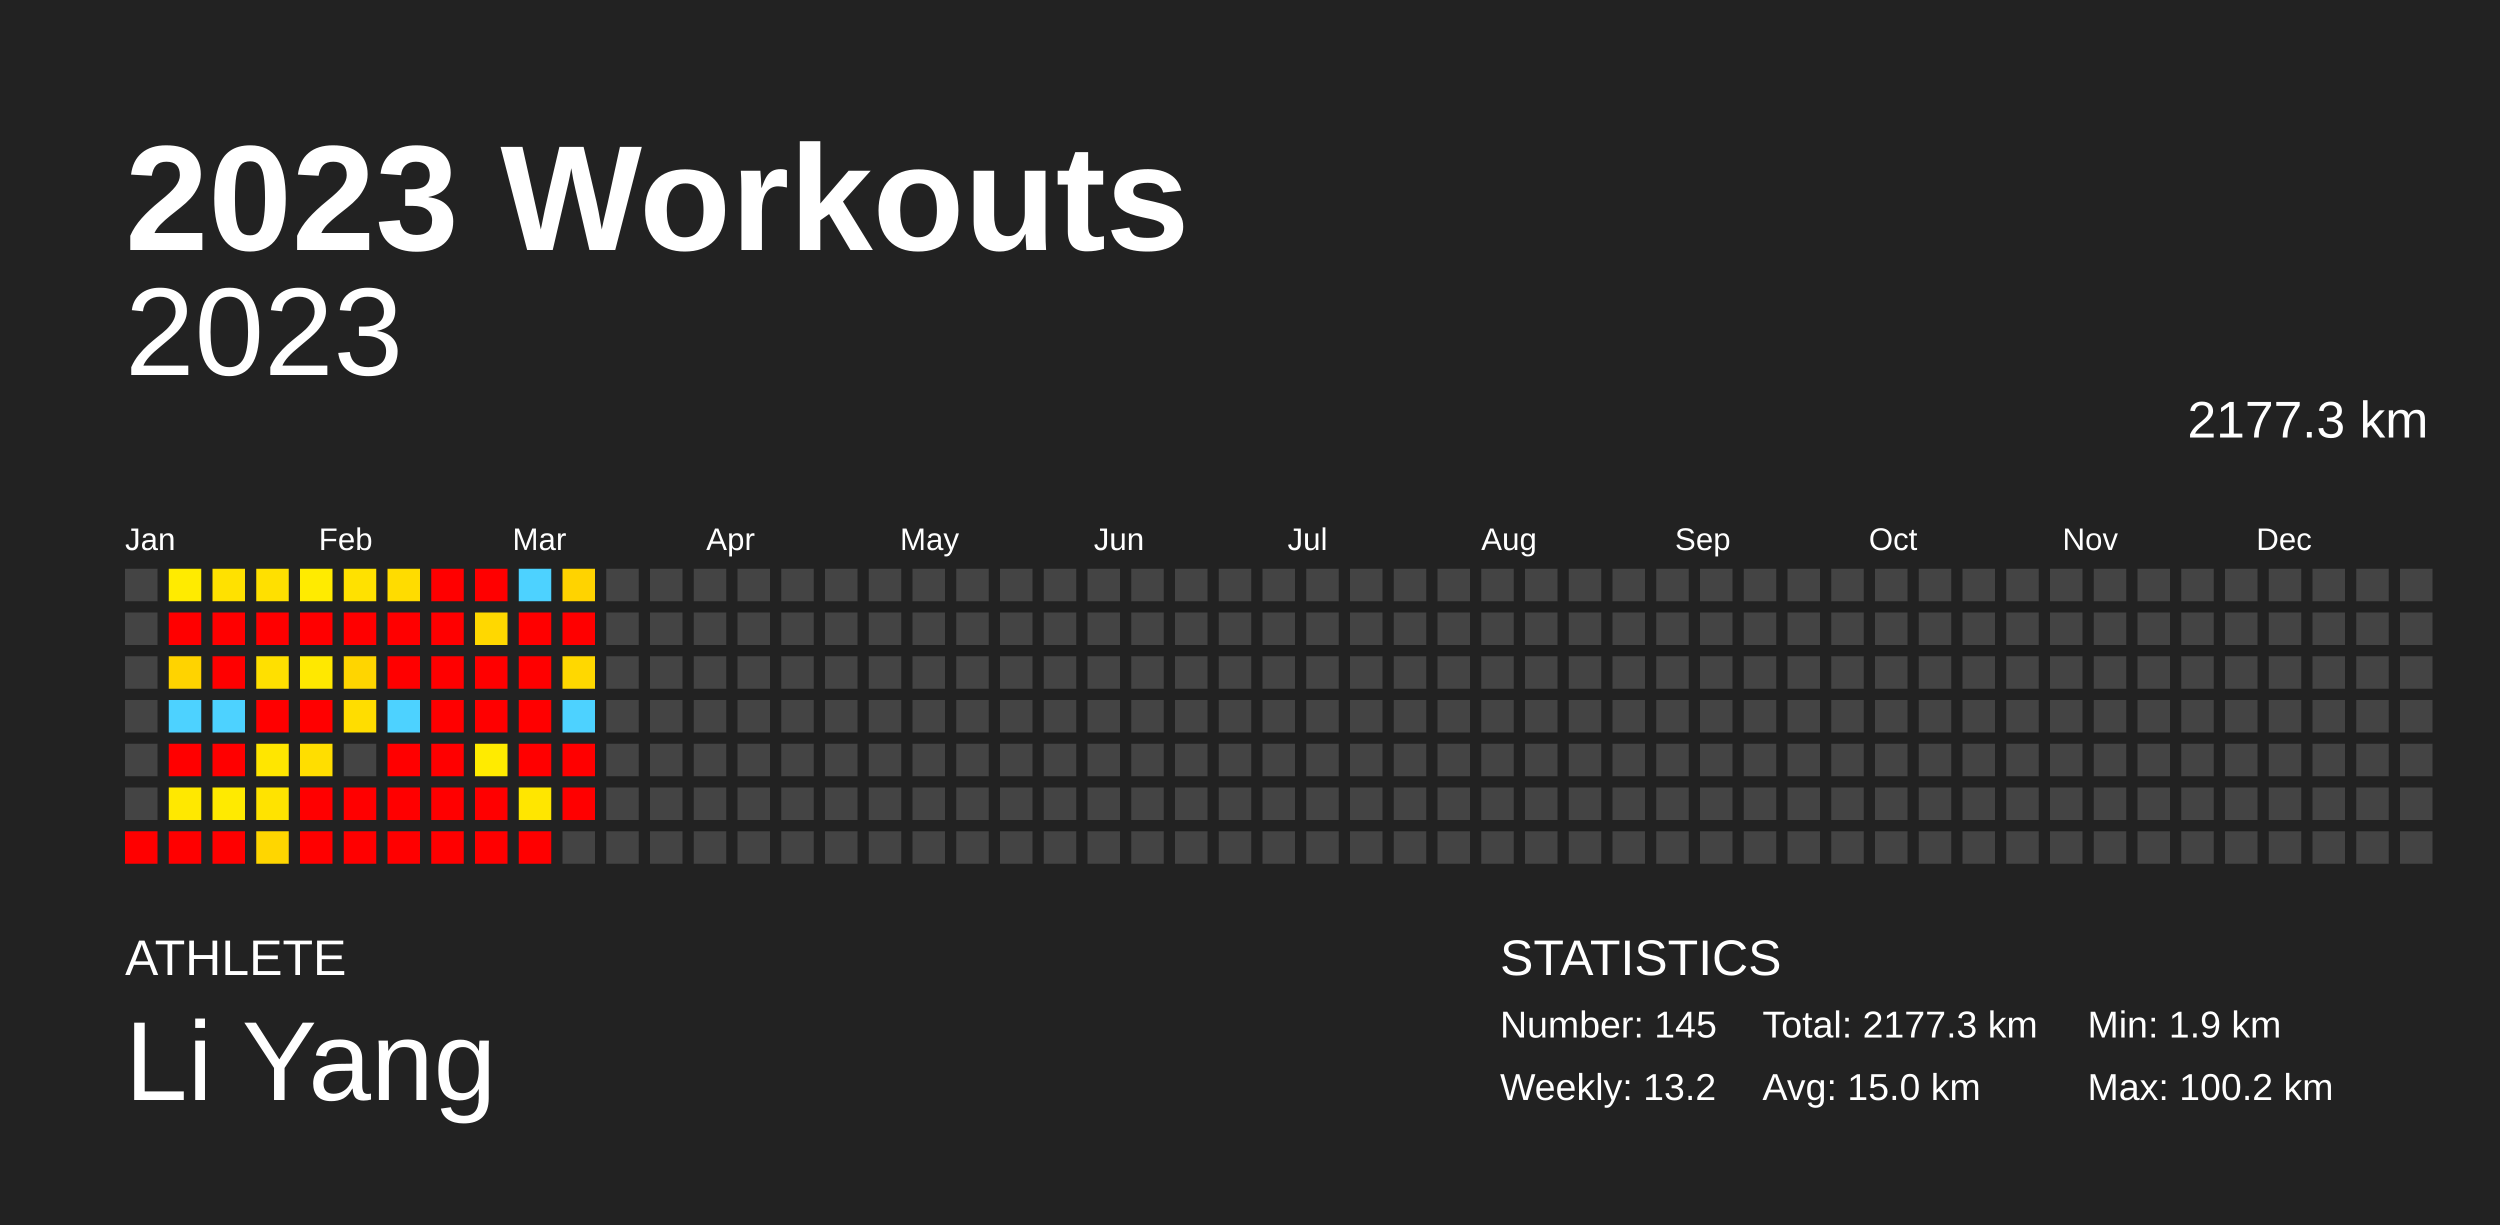
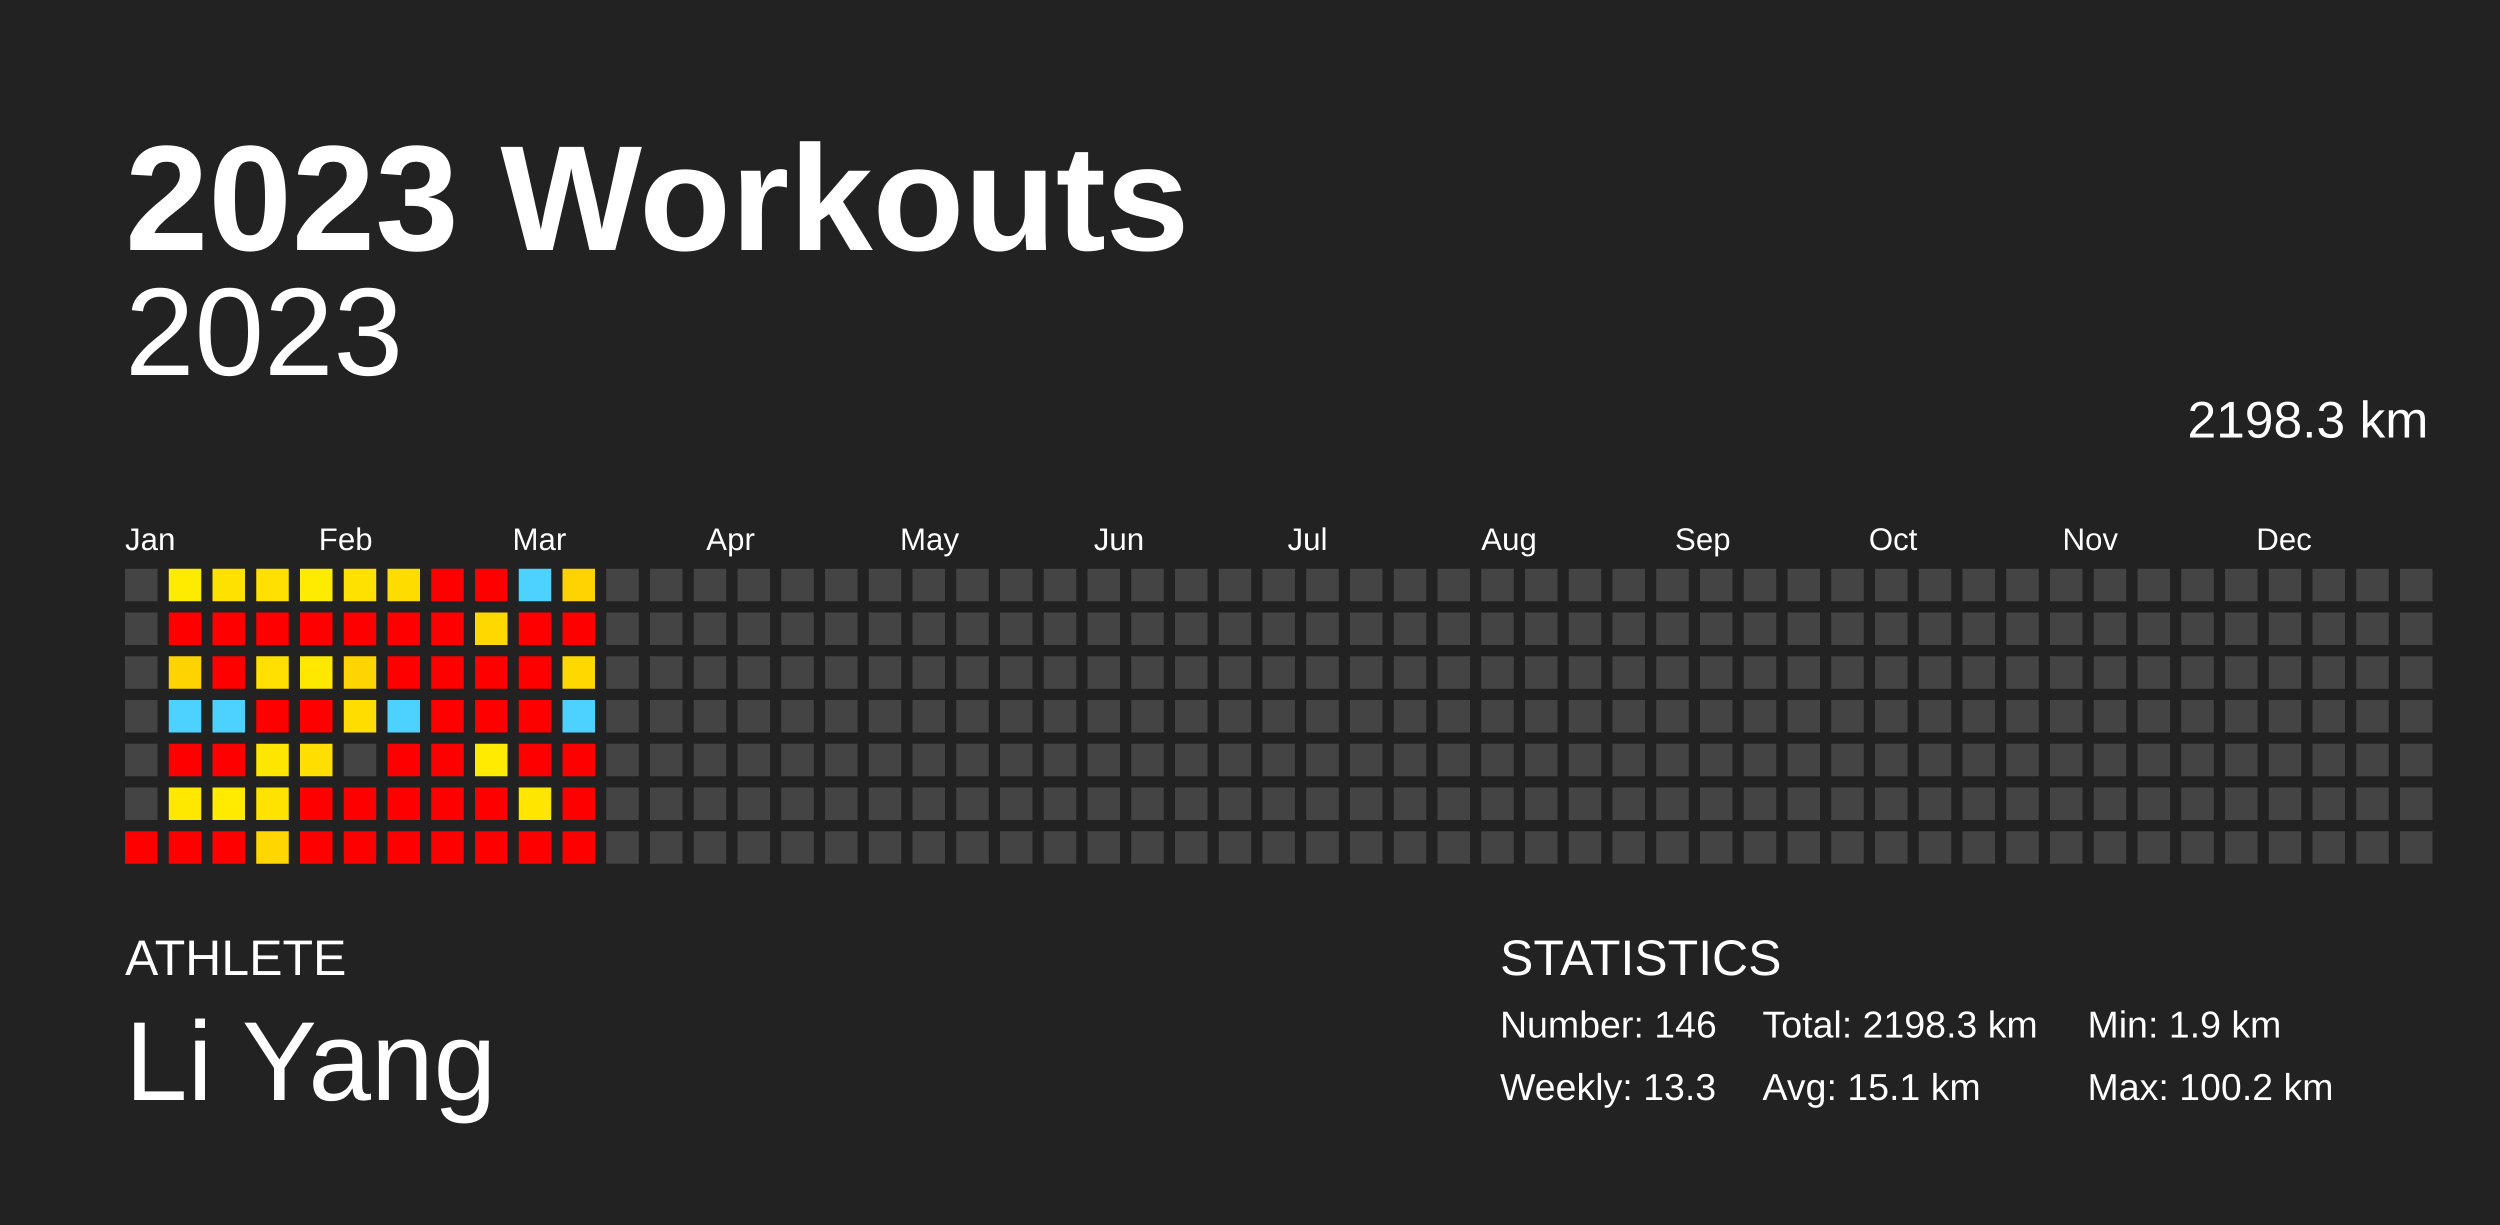
<svg xmlns="http://www.w3.org/2000/svg" baseProfile="full" height="98mm" version="1.1" viewBox="0,0,200,98" width="200mm">
  <defs />
  <rect fill="#222222" height="98" width="200" x="0" y="0" />
  <text fill="#FFFFFF" style="font-size:12px; font-family:Arial; font-weight:bold;" x="10" y="20">2023 Workouts</text>
  <text fill="#FFFFFF" style="font-size:4px; font-family:Arial" x="10" y="78">ATHLETE</text>
  <text fill="#FFFFFF" style="font-size:9px; font-family:Arial" x="10" y="88">Li Yang</text>
  <text fill="#FFFFFF" style="font-size:4px; font-family:Arial" x="120" y="78">STATISTICS</text>
-   <text fill="#FFFFFF" style="font-size:3px; font-family:Arial" x="120" y="83">Number: 145</text>
-   <text fill="#FFFFFF" style="font-size:3px; font-family:Arial" x="120" y="88">Weekly: 13.2</text>
-   <text fill="#FFFFFF" style="font-size:3px; font-family:Arial" x="141" y="83">Total: 2177.3 km</text>
-   <text fill="#FFFFFF" style="font-size:3px; font-family:Arial" x="141" y="88">Avg: 15.0 km</text>
+   <text fill="#FFFFFF" style="font-size:3px; font-family:Arial" x="120" y="83">Number: 146</text>
+   <text fill="#FFFFFF" style="font-size:3px; font-family:Arial" x="120" y="88">Weekly: 13.3</text>
+   <text fill="#FFFFFF" style="font-size:3px; font-family:Arial" x="141" y="83">Total: 2198.3 km</text>
+   <text fill="#FFFFFF" style="font-size:3px; font-family:Arial" x="141" y="88">Avg: 15.1 km</text>
  <text fill="#FFFFFF" style="font-size:3px; font-family:Arial" x="167" y="83">Min: 1.9 km</text>
  <text fill="#FFFFFF" style="font-size:3px; font-family:Arial" x="167" y="88">Max: 100.2 km</text>
  <text alignment-baseline="hanging" fill="#FFFFFF" style="font-size:10.0px; font-family:Arial;" x="10" y="30">2023</text>
-   <text alignment-baseline="hanging" fill="#FFFFFF" style="font-size:4.125px; font-family:Arial;" x="175" y="35">2177.3 km</text>
+   <text alignment-baseline="hanging" fill="#FFFFFF" style="font-size:4.125px; font-family:Arial;" x="175" y="35">2198.3 km</text>
  <text fill="#FFFFFF" style="font-size:2.5px; font-family:Arial" x="10.0" y="44">Jan</text>
  <text fill="#FFFFFF" style="font-size:2.5px; font-family:Arial" x="25.5" y="44">Feb</text>
  <text fill="#FFFFFF" style="font-size:2.5px; font-family:Arial" x="41.0" y="44">Mar</text>
  <text fill="#FFFFFF" style="font-size:2.5px; font-family:Arial" x="56.5" y="44">Apr</text>
  <text fill="#FFFFFF" style="font-size:2.5px; font-family:Arial" x="72.0" y="44">May</text>
  <text fill="#FFFFFF" style="font-size:2.5px; font-family:Arial" x="87.5" y="44">Jun</text>
  <text fill="#FFFFFF" style="font-size:2.5px; font-family:Arial" x="103.0" y="44">Jul</text>
  <text fill="#FFFFFF" style="font-size:2.5px; font-family:Arial" x="118.5" y="44">Aug</text>
  <text fill="#FFFFFF" style="font-size:2.5px; font-family:Arial" x="134.0" y="44">Sep</text>
  <text fill="#FFFFFF" style="font-size:2.5px; font-family:Arial" x="149.5" y="44">Oct</text>
  <text fill="#FFFFFF" style="font-size:2.5px; font-family:Arial" x="165.0" y="44">Nov</text>
  <text fill="#FFFFFF" style="font-size:2.5px; font-family:Arial" x="180.5" y="44">Dec</text>
  <rect fill="#444444" height="2.6" width="2.6" x="10.0" y="45.5" />
  <rect fill="#444444" height="2.6" width="2.6" x="10.0" y="49.0" />
  <rect fill="#444444" height="2.6" width="2.6" x="10.0" y="52.5" />
  <rect fill="#444444" height="2.6" width="2.6" x="10.0" y="56.0" />
  <rect fill="#444444" height="2.6" width="2.6" x="10.0" y="59.5" />
  <rect fill="#444444" height="2.6" width="2.6" x="10.0" y="63.0" />
  <rect fill="red" height="2.6" width="2.6" x="10.0" y="66.5" />
  <rect fill="#ffeb00" height="2.6" width="2.6" x="13.5" y="45.5" />
  <rect fill="red" height="2.6" width="2.6" x="13.5" y="49.0" />
  <rect fill="#ffd300" height="2.6" width="2.6" x="13.5" y="52.5" />
  <rect fill="#4dd2ff" height="2.6" width="2.6" x="13.5" y="56.0" />
  <rect fill="red" height="2.6" width="2.6" x="13.5" y="59.5" />
  <rect fill="#ffe800" height="2.6" width="2.6" x="13.5" y="63.0" />
  <rect fill="red" height="2.6" width="2.6" x="13.5" y="66.5" />
  <rect fill="#ffe100" height="2.6" width="2.6" x="17.0" y="45.5" />
  <rect fill="red" height="2.6" width="2.6" x="17.0" y="49.0" />
  <rect fill="red" height="2.6" width="2.6" x="17.0" y="52.5" />
  <rect fill="#4dd2ff" height="2.6" width="2.6" x="17.0" y="56.0" />
  <rect fill="red" height="2.6" width="2.6" x="17.0" y="59.5" />
  <rect fill="#ffea00" height="2.6" width="2.6" x="17.0" y="63.0" />
  <rect fill="red" height="2.6" width="2.6" x="17.0" y="66.5" />
  <rect fill="#ffe000" height="2.6" width="2.6" x="20.5" y="45.5" />
  <rect fill="red" height="2.6" width="2.6" x="20.5" y="49.0" />
  <rect fill="#ffe000" height="2.6" width="2.6" x="20.5" y="52.5" />
  <rect fill="red" height="2.6" width="2.6" x="20.5" y="56.0" />
  <rect fill="#ffe600" height="2.6" width="2.6" x="20.5" y="59.5" />
  <rect fill="#ffe300" height="2.6" width="2.6" x="20.5" y="63.0" />
  <rect fill="#ffd600" height="2.6" width="2.6" x="20.5" y="66.5" />
  <rect fill="#ffeb00" height="2.6" width="2.6" x="24.0" y="45.5" />
  <rect fill="red" height="2.6" width="2.6" x="24.0" y="49.0" />
  <rect fill="#ffe800" height="2.6" width="2.6" x="24.0" y="52.5" />
  <rect fill="red" height="2.6" width="2.6" x="24.0" y="56.0" />
  <rect fill="#ffde00" height="2.6" width="2.6" x="24.0" y="59.5" />
  <rect fill="red" height="2.6" width="2.6" x="24.0" y="63.0" />
  <rect fill="red" height="2.6" width="2.6" x="24.0" y="66.5" />
  <rect fill="#ffe100" height="2.6" width="2.6" x="27.5" y="45.5" />
  <rect fill="red" height="2.6" width="2.6" x="27.5" y="49.0" />
  <rect fill="#ffd500" height="2.6" width="2.6" x="27.5" y="52.5" />
  <rect fill="#ffdd00" height="2.6" width="2.6" x="27.5" y="56.0" />
  <rect fill="#444444" height="2.6" width="2.6" x="27.5" y="59.5" />
  <rect fill="red" height="2.6" width="2.6" x="27.5" y="63.0" />
  <rect fill="red" height="2.6" width="2.6" x="27.5" y="66.5" />
  <rect fill="#ffdc00" height="2.6" width="2.6" x="31.0" y="45.5" />
  <rect fill="red" height="2.6" width="2.6" x="31.0" y="49.0" />
  <rect fill="red" height="2.6" width="2.6" x="31.0" y="52.5" />
  <rect fill="#4dd2ff" height="2.6" width="2.6" x="31.0" y="56.0" />
  <rect fill="red" height="2.6" width="2.6" x="31.0" y="59.5" />
  <rect fill="red" height="2.6" width="2.6" x="31.0" y="63.0" />
  <rect fill="red" height="2.6" width="2.6" x="31.0" y="66.5" />
  <rect fill="red" height="2.6" width="2.6" x="34.5" y="45.5" />
  <rect fill="red" height="2.6" width="2.6" x="34.5" y="49.0" />
  <rect fill="red" height="2.6" width="2.6" x="34.5" y="52.5" />
  <rect fill="red" height="2.6" width="2.6" x="34.5" y="56.0" />
  <rect fill="red" height="2.6" width="2.6" x="34.5" y="59.5" />
  <rect fill="red" height="2.6" width="2.6" x="34.5" y="63.0" />
  <rect fill="red" height="2.6" width="2.6" x="34.5" y="66.5" />
  <rect fill="red" height="2.6" width="2.6" x="38.0" y="45.5" />
  <rect fill="#ffd800" height="2.6" width="2.6" x="38.0" y="49.0" />
  <rect fill="red" height="2.6" width="2.6" x="38.0" y="52.5" />
  <rect fill="red" height="2.6" width="2.6" x="38.0" y="56.0" />
  <rect fill="#ffeb00" height="2.6" width="2.6" x="38.0" y="59.5" />
  <rect fill="red" height="2.6" width="2.6" x="38.0" y="63.0" />
  <rect fill="red" height="2.6" width="2.6" x="38.0" y="66.5" />
  <rect fill="#4dd2ff" height="2.6" width="2.6" x="41.5" y="45.5" />
  <rect fill="red" height="2.6" width="2.6" x="41.5" y="49.0" />
  <rect fill="red" height="2.6" width="2.6" x="41.5" y="52.5" />
  <rect fill="red" height="2.6" width="2.6" x="41.5" y="56.0" />
  <rect fill="red" height="2.6" width="2.6" x="41.5" y="59.5" />
  <rect fill="#ffe600" height="2.6" width="2.6" x="41.5" y="63.0" />
  <rect fill="red" height="2.6" width="2.6" x="41.5" y="66.5" />
  <rect fill="#ffd300" height="2.6" width="2.6" x="45.0" y="45.5" />
  <rect fill="red" height="2.6" width="2.6" x="45.0" y="49.0" />
  <rect fill="#ffd800" height="2.6" width="2.6" x="45.0" y="52.5" />
  <rect fill="#4dd2ff" height="2.6" width="2.6" x="45.0" y="56.0" />
  <rect fill="red" height="2.6" width="2.6" x="45.0" y="59.5" />
  <rect fill="red" height="2.6" width="2.6" x="45.0" y="63.0" />
-   <rect fill="#444444" height="2.6" width="2.6" x="45.0" y="66.5" />
+   <rect fill="red" height="2.6" width="2.6" x="45.0" y="66.5" />
  <rect fill="#444444" height="2.6" width="2.6" x="48.5" y="45.5" />
  <rect fill="#444444" height="2.6" width="2.6" x="48.5" y="49.0" />
  <rect fill="#444444" height="2.6" width="2.6" x="48.5" y="52.5" />
  <rect fill="#444444" height="2.6" width="2.6" x="48.5" y="56.0" />
  <rect fill="#444444" height="2.6" width="2.6" x="48.5" y="59.5" />
  <rect fill="#444444" height="2.6" width="2.6" x="48.5" y="63.0" />
  <rect fill="#444444" height="2.6" width="2.6" x="48.5" y="66.5" />
  <rect fill="#444444" height="2.6" width="2.6" x="52.0" y="45.5" />
  <rect fill="#444444" height="2.6" width="2.6" x="52.0" y="49.0" />
  <rect fill="#444444" height="2.6" width="2.6" x="52.0" y="52.5" />
  <rect fill="#444444" height="2.6" width="2.6" x="52.0" y="56.0" />
  <rect fill="#444444" height="2.6" width="2.6" x="52.0" y="59.5" />
  <rect fill="#444444" height="2.6" width="2.6" x="52.0" y="63.0" />
  <rect fill="#444444" height="2.6" width="2.6" x="52.0" y="66.5" />
  <rect fill="#444444" height="2.6" width="2.6" x="55.5" y="45.5" />
  <rect fill="#444444" height="2.6" width="2.6" x="55.5" y="49.0" />
  <rect fill="#444444" height="2.6" width="2.6" x="55.5" y="52.5" />
  <rect fill="#444444" height="2.6" width="2.6" x="55.5" y="56.0" />
  <rect fill="#444444" height="2.6" width="2.6" x="55.5" y="59.5" />
  <rect fill="#444444" height="2.6" width="2.6" x="55.5" y="63.0" />
  <rect fill="#444444" height="2.6" width="2.6" x="55.5" y="66.5" />
  <rect fill="#444444" height="2.6" width="2.6" x="59.0" y="45.5" />
  <rect fill="#444444" height="2.6" width="2.6" x="59.0" y="49.0" />
  <rect fill="#444444" height="2.6" width="2.6" x="59.0" y="52.5" />
  <rect fill="#444444" height="2.6" width="2.6" x="59.0" y="56.0" />
  <rect fill="#444444" height="2.6" width="2.6" x="59.0" y="59.5" />
  <rect fill="#444444" height="2.6" width="2.6" x="59.0" y="63.0" />
  <rect fill="#444444" height="2.6" width="2.6" x="59.0" y="66.5" />
  <rect fill="#444444" height="2.6" width="2.6" x="62.5" y="45.5" />
  <rect fill="#444444" height="2.6" width="2.6" x="62.5" y="49.0" />
  <rect fill="#444444" height="2.6" width="2.6" x="62.5" y="52.5" />
  <rect fill="#444444" height="2.6" width="2.6" x="62.5" y="56.0" />
  <rect fill="#444444" height="2.6" width="2.6" x="62.5" y="59.5" />
  <rect fill="#444444" height="2.6" width="2.6" x="62.5" y="63.0" />
  <rect fill="#444444" height="2.6" width="2.6" x="62.5" y="66.5" />
  <rect fill="#444444" height="2.6" width="2.6" x="66.0" y="45.5" />
  <rect fill="#444444" height="2.6" width="2.6" x="66.0" y="49.0" />
  <rect fill="#444444" height="2.6" width="2.6" x="66.0" y="52.5" />
  <rect fill="#444444" height="2.6" width="2.6" x="66.0" y="56.0" />
  <rect fill="#444444" height="2.6" width="2.6" x="66.0" y="59.5" />
  <rect fill="#444444" height="2.6" width="2.6" x="66.0" y="63.0" />
  <rect fill="#444444" height="2.6" width="2.6" x="66.0" y="66.5" />
  <rect fill="#444444" height="2.6" width="2.6" x="69.5" y="45.5" />
  <rect fill="#444444" height="2.6" width="2.6" x="69.5" y="49.0" />
  <rect fill="#444444" height="2.6" width="2.6" x="69.5" y="52.5" />
  <rect fill="#444444" height="2.6" width="2.6" x="69.5" y="56.0" />
  <rect fill="#444444" height="2.6" width="2.6" x="69.5" y="59.5" />
  <rect fill="#444444" height="2.6" width="2.6" x="69.5" y="63.0" />
  <rect fill="#444444" height="2.6" width="2.6" x="69.5" y="66.5" />
  <rect fill="#444444" height="2.6" width="2.6" x="73.0" y="45.5" />
  <rect fill="#444444" height="2.6" width="2.6" x="73.0" y="49.0" />
  <rect fill="#444444" height="2.6" width="2.6" x="73.0" y="52.5" />
  <rect fill="#444444" height="2.6" width="2.6" x="73.0" y="56.0" />
  <rect fill="#444444" height="2.6" width="2.6" x="73.0" y="59.5" />
  <rect fill="#444444" height="2.6" width="2.6" x="73.0" y="63.0" />
  <rect fill="#444444" height="2.6" width="2.6" x="73.0" y="66.5" />
  <rect fill="#444444" height="2.6" width="2.6" x="76.5" y="45.5" />
  <rect fill="#444444" height="2.6" width="2.6" x="76.5" y="49.0" />
  <rect fill="#444444" height="2.6" width="2.6" x="76.5" y="52.5" />
  <rect fill="#444444" height="2.6" width="2.6" x="76.5" y="56.0" />
  <rect fill="#444444" height="2.6" width="2.6" x="76.5" y="59.5" />
  <rect fill="#444444" height="2.6" width="2.6" x="76.5" y="63.0" />
  <rect fill="#444444" height="2.6" width="2.6" x="76.5" y="66.5" />
  <rect fill="#444444" height="2.6" width="2.6" x="80.0" y="45.5" />
  <rect fill="#444444" height="2.6" width="2.6" x="80.0" y="49.0" />
  <rect fill="#444444" height="2.6" width="2.6" x="80.0" y="52.5" />
  <rect fill="#444444" height="2.6" width="2.6" x="80.0" y="56.0" />
  <rect fill="#444444" height="2.6" width="2.6" x="80.0" y="59.5" />
  <rect fill="#444444" height="2.6" width="2.6" x="80.0" y="63.0" />
  <rect fill="#444444" height="2.6" width="2.6" x="80.0" y="66.5" />
  <rect fill="#444444" height="2.6" width="2.6" x="83.5" y="45.5" />
  <rect fill="#444444" height="2.6" width="2.6" x="83.5" y="49.0" />
  <rect fill="#444444" height="2.6" width="2.6" x="83.5" y="52.5" />
  <rect fill="#444444" height="2.6" width="2.6" x="83.5" y="56.0" />
  <rect fill="#444444" height="2.6" width="2.6" x="83.5" y="59.5" />
  <rect fill="#444444" height="2.6" width="2.6" x="83.5" y="63.0" />
  <rect fill="#444444" height="2.6" width="2.6" x="83.5" y="66.5" />
  <rect fill="#444444" height="2.6" width="2.6" x="87.0" y="45.5" />
  <rect fill="#444444" height="2.6" width="2.6" x="87.0" y="49.0" />
  <rect fill="#444444" height="2.6" width="2.6" x="87.0" y="52.5" />
  <rect fill="#444444" height="2.6" width="2.6" x="87.0" y="56.0" />
  <rect fill="#444444" height="2.6" width="2.6" x="87.0" y="59.5" />
  <rect fill="#444444" height="2.6" width="2.6" x="87.0" y="63.0" />
  <rect fill="#444444" height="2.6" width="2.6" x="87.0" y="66.5" />
  <rect fill="#444444" height="2.6" width="2.6" x="90.5" y="45.5" />
  <rect fill="#444444" height="2.6" width="2.6" x="90.5" y="49.0" />
  <rect fill="#444444" height="2.6" width="2.6" x="90.5" y="52.5" />
  <rect fill="#444444" height="2.6" width="2.6" x="90.5" y="56.0" />
  <rect fill="#444444" height="2.6" width="2.6" x="90.5" y="59.5" />
  <rect fill="#444444" height="2.6" width="2.6" x="90.5" y="63.0" />
  <rect fill="#444444" height="2.6" width="2.6" x="90.5" y="66.5" />
  <rect fill="#444444" height="2.6" width="2.6" x="94.0" y="45.5" />
  <rect fill="#444444" height="2.6" width="2.6" x="94.0" y="49.0" />
  <rect fill="#444444" height="2.6" width="2.6" x="94.0" y="52.5" />
  <rect fill="#444444" height="2.6" width="2.6" x="94.0" y="56.0" />
  <rect fill="#444444" height="2.6" width="2.6" x="94.0" y="59.5" />
  <rect fill="#444444" height="2.6" width="2.6" x="94.0" y="63.0" />
  <rect fill="#444444" height="2.6" width="2.6" x="94.0" y="66.5" />
  <rect fill="#444444" height="2.6" width="2.6" x="97.5" y="45.5" />
  <rect fill="#444444" height="2.6" width="2.6" x="97.5" y="49.0" />
  <rect fill="#444444" height="2.6" width="2.6" x="97.5" y="52.5" />
  <rect fill="#444444" height="2.6" width="2.6" x="97.5" y="56.0" />
  <rect fill="#444444" height="2.6" width="2.6" x="97.5" y="59.5" />
  <rect fill="#444444" height="2.6" width="2.6" x="97.5" y="63.0" />
  <rect fill="#444444" height="2.6" width="2.6" x="97.5" y="66.5" />
  <rect fill="#444444" height="2.6" width="2.6" x="101.0" y="45.5" />
  <rect fill="#444444" height="2.6" width="2.6" x="101.0" y="49.0" />
  <rect fill="#444444" height="2.6" width="2.6" x="101.0" y="52.5" />
  <rect fill="#444444" height="2.6" width="2.6" x="101.0" y="56.0" />
  <rect fill="#444444" height="2.6" width="2.6" x="101.0" y="59.5" />
  <rect fill="#444444" height="2.6" width="2.6" x="101.0" y="63.0" />
  <rect fill="#444444" height="2.6" width="2.6" x="101.0" y="66.5" />
  <rect fill="#444444" height="2.6" width="2.6" x="104.5" y="45.5" />
  <rect fill="#444444" height="2.6" width="2.6" x="104.5" y="49.0" />
  <rect fill="#444444" height="2.6" width="2.6" x="104.5" y="52.5" />
  <rect fill="#444444" height="2.6" width="2.6" x="104.5" y="56.0" />
  <rect fill="#444444" height="2.6" width="2.6" x="104.5" y="59.5" />
  <rect fill="#444444" height="2.6" width="2.6" x="104.5" y="63.0" />
  <rect fill="#444444" height="2.6" width="2.6" x="104.5" y="66.5" />
  <rect fill="#444444" height="2.6" width="2.6" x="108.0" y="45.5" />
  <rect fill="#444444" height="2.6" width="2.6" x="108.0" y="49.0" />
  <rect fill="#444444" height="2.6" width="2.6" x="108.0" y="52.5" />
  <rect fill="#444444" height="2.6" width="2.6" x="108.0" y="56.0" />
  <rect fill="#444444" height="2.6" width="2.6" x="108.0" y="59.5" />
  <rect fill="#444444" height="2.6" width="2.6" x="108.0" y="63.0" />
  <rect fill="#444444" height="2.6" width="2.6" x="108.0" y="66.5" />
  <rect fill="#444444" height="2.6" width="2.6" x="111.5" y="45.5" />
  <rect fill="#444444" height="2.6" width="2.6" x="111.5" y="49.0" />
  <rect fill="#444444" height="2.6" width="2.6" x="111.5" y="52.5" />
  <rect fill="#444444" height="2.6" width="2.6" x="111.5" y="56.0" />
  <rect fill="#444444" height="2.6" width="2.6" x="111.5" y="59.5" />
  <rect fill="#444444" height="2.6" width="2.6" x="111.5" y="63.0" />
  <rect fill="#444444" height="2.6" width="2.6" x="111.5" y="66.5" />
  <rect fill="#444444" height="2.6" width="2.6" x="115.0" y="45.5" />
  <rect fill="#444444" height="2.6" width="2.6" x="115.0" y="49.0" />
  <rect fill="#444444" height="2.6" width="2.6" x="115.0" y="52.5" />
  <rect fill="#444444" height="2.6" width="2.6" x="115.0" y="56.0" />
  <rect fill="#444444" height="2.6" width="2.6" x="115.0" y="59.5" />
  <rect fill="#444444" height="2.6" width="2.6" x="115.0" y="63.0" />
  <rect fill="#444444" height="2.6" width="2.6" x="115.0" y="66.5" />
  <rect fill="#444444" height="2.6" width="2.6" x="118.5" y="45.5" />
  <rect fill="#444444" height="2.6" width="2.6" x="118.5" y="49.0" />
  <rect fill="#444444" height="2.6" width="2.6" x="118.5" y="52.5" />
  <rect fill="#444444" height="2.6" width="2.6" x="118.5" y="56.0" />
  <rect fill="#444444" height="2.6" width="2.6" x="118.5" y="59.5" />
  <rect fill="#444444" height="2.6" width="2.6" x="118.5" y="63.0" />
  <rect fill="#444444" height="2.6" width="2.6" x="118.5" y="66.5" />
  <rect fill="#444444" height="2.6" width="2.6" x="122.0" y="45.5" />
  <rect fill="#444444" height="2.6" width="2.6" x="122.0" y="49.0" />
  <rect fill="#444444" height="2.6" width="2.6" x="122.0" y="52.5" />
  <rect fill="#444444" height="2.6" width="2.6" x="122.0" y="56.0" />
  <rect fill="#444444" height="2.6" width="2.6" x="122.0" y="59.5" />
  <rect fill="#444444" height="2.6" width="2.6" x="122.0" y="63.0" />
  <rect fill="#444444" height="2.6" width="2.6" x="122.0" y="66.5" />
  <rect fill="#444444" height="2.6" width="2.6" x="125.5" y="45.5" />
  <rect fill="#444444" height="2.6" width="2.6" x="125.5" y="49.0" />
  <rect fill="#444444" height="2.6" width="2.6" x="125.5" y="52.5" />
  <rect fill="#444444" height="2.6" width="2.6" x="125.5" y="56.0" />
  <rect fill="#444444" height="2.6" width="2.6" x="125.5" y="59.5" />
  <rect fill="#444444" height="2.6" width="2.6" x="125.5" y="63.0" />
  <rect fill="#444444" height="2.6" width="2.6" x="125.5" y="66.5" />
  <rect fill="#444444" height="2.6" width="2.6" x="129.0" y="45.5" />
  <rect fill="#444444" height="2.6" width="2.6" x="129.0" y="49.0" />
  <rect fill="#444444" height="2.6" width="2.6" x="129.0" y="52.5" />
  <rect fill="#444444" height="2.6" width="2.6" x="129.0" y="56.0" />
  <rect fill="#444444" height="2.6" width="2.6" x="129.0" y="59.5" />
  <rect fill="#444444" height="2.6" width="2.6" x="129.0" y="63.0" />
  <rect fill="#444444" height="2.6" width="2.6" x="129.0" y="66.5" />
  <rect fill="#444444" height="2.6" width="2.6" x="132.5" y="45.5" />
  <rect fill="#444444" height="2.6" width="2.6" x="132.5" y="49.0" />
  <rect fill="#444444" height="2.6" width="2.6" x="132.5" y="52.5" />
  <rect fill="#444444" height="2.6" width="2.6" x="132.5" y="56.0" />
  <rect fill="#444444" height="2.6" width="2.6" x="132.5" y="59.5" />
  <rect fill="#444444" height="2.6" width="2.6" x="132.5" y="63.0" />
  <rect fill="#444444" height="2.6" width="2.6" x="132.5" y="66.5" />
  <rect fill="#444444" height="2.6" width="2.6" x="136.0" y="45.5" />
  <rect fill="#444444" height="2.6" width="2.6" x="136.0" y="49.0" />
  <rect fill="#444444" height="2.6" width="2.6" x="136.0" y="52.5" />
  <rect fill="#444444" height="2.6" width="2.6" x="136.0" y="56.0" />
  <rect fill="#444444" height="2.6" width="2.6" x="136.0" y="59.5" />
  <rect fill="#444444" height="2.6" width="2.6" x="136.0" y="63.0" />
  <rect fill="#444444" height="2.6" width="2.6" x="136.0" y="66.5" />
  <rect fill="#444444" height="2.6" width="2.6" x="139.5" y="45.5" />
  <rect fill="#444444" height="2.6" width="2.6" x="139.5" y="49.0" />
  <rect fill="#444444" height="2.6" width="2.6" x="139.5" y="52.5" />
  <rect fill="#444444" height="2.6" width="2.6" x="139.5" y="56.0" />
  <rect fill="#444444" height="2.6" width="2.6" x="139.5" y="59.5" />
  <rect fill="#444444" height="2.6" width="2.6" x="139.5" y="63.0" />
  <rect fill="#444444" height="2.6" width="2.6" x="139.5" y="66.5" />
  <rect fill="#444444" height="2.6" width="2.6" x="143.0" y="45.5" />
  <rect fill="#444444" height="2.6" width="2.6" x="143.0" y="49.0" />
  <rect fill="#444444" height="2.6" width="2.6" x="143.0" y="52.5" />
  <rect fill="#444444" height="2.6" width="2.6" x="143.0" y="56.0" />
  <rect fill="#444444" height="2.6" width="2.6" x="143.0" y="59.5" />
  <rect fill="#444444" height="2.6" width="2.6" x="143.0" y="63.0" />
  <rect fill="#444444" height="2.6" width="2.6" x="143.0" y="66.5" />
  <rect fill="#444444" height="2.6" width="2.6" x="146.5" y="45.5" />
  <rect fill="#444444" height="2.6" width="2.6" x="146.5" y="49.0" />
  <rect fill="#444444" height="2.6" width="2.6" x="146.5" y="52.5" />
  <rect fill="#444444" height="2.6" width="2.6" x="146.5" y="56.0" />
  <rect fill="#444444" height="2.6" width="2.6" x="146.5" y="59.5" />
  <rect fill="#444444" height="2.6" width="2.6" x="146.5" y="63.0" />
  <rect fill="#444444" height="2.6" width="2.6" x="146.5" y="66.5" />
  <rect fill="#444444" height="2.6" width="2.6" x="150.0" y="45.5" />
  <rect fill="#444444" height="2.6" width="2.6" x="150.0" y="49.0" />
  <rect fill="#444444" height="2.6" width="2.6" x="150.0" y="52.5" />
  <rect fill="#444444" height="2.6" width="2.6" x="150.0" y="56.0" />
  <rect fill="#444444" height="2.6" width="2.6" x="150.0" y="59.5" />
  <rect fill="#444444" height="2.6" width="2.6" x="150.0" y="63.0" />
  <rect fill="#444444" height="2.6" width="2.6" x="150.0" y="66.5" />
  <rect fill="#444444" height="2.6" width="2.6" x="153.5" y="45.5" />
  <rect fill="#444444" height="2.6" width="2.6" x="153.5" y="49.0" />
  <rect fill="#444444" height="2.6" width="2.6" x="153.5" y="52.5" />
  <rect fill="#444444" height="2.6" width="2.6" x="153.5" y="56.0" />
  <rect fill="#444444" height="2.6" width="2.6" x="153.5" y="59.5" />
  <rect fill="#444444" height="2.6" width="2.6" x="153.5" y="63.0" />
  <rect fill="#444444" height="2.6" width="2.6" x="153.5" y="66.5" />
  <rect fill="#444444" height="2.6" width="2.6" x="157.0" y="45.5" />
  <rect fill="#444444" height="2.6" width="2.6" x="157.0" y="49.0" />
  <rect fill="#444444" height="2.6" width="2.6" x="157.0" y="52.5" />
  <rect fill="#444444" height="2.6" width="2.6" x="157.0" y="56.0" />
  <rect fill="#444444" height="2.6" width="2.6" x="157.0" y="59.5" />
  <rect fill="#444444" height="2.6" width="2.6" x="157.0" y="63.0" />
  <rect fill="#444444" height="2.6" width="2.6" x="157.0" y="66.5" />
  <rect fill="#444444" height="2.6" width="2.6" x="160.5" y="45.5" />
  <rect fill="#444444" height="2.6" width="2.6" x="160.5" y="49.0" />
  <rect fill="#444444" height="2.6" width="2.6" x="160.5" y="52.5" />
  <rect fill="#444444" height="2.6" width="2.6" x="160.5" y="56.0" />
  <rect fill="#444444" height="2.6" width="2.6" x="160.5" y="59.5" />
  <rect fill="#444444" height="2.6" width="2.6" x="160.5" y="63.0" />
  <rect fill="#444444" height="2.6" width="2.6" x="160.5" y="66.5" />
  <rect fill="#444444" height="2.6" width="2.6" x="164.0" y="45.5" />
  <rect fill="#444444" height="2.6" width="2.6" x="164.0" y="49.0" />
  <rect fill="#444444" height="2.6" width="2.6" x="164.0" y="52.5" />
  <rect fill="#444444" height="2.6" width="2.6" x="164.0" y="56.0" />
  <rect fill="#444444" height="2.6" width="2.6" x="164.0" y="59.5" />
  <rect fill="#444444" height="2.6" width="2.6" x="164.0" y="63.0" />
  <rect fill="#444444" height="2.6" width="2.6" x="164.0" y="66.5" />
  <rect fill="#444444" height="2.6" width="2.6" x="167.5" y="45.5" />
  <rect fill="#444444" height="2.6" width="2.6" x="167.5" y="49.0" />
  <rect fill="#444444" height="2.6" width="2.6" x="167.5" y="52.5" />
  <rect fill="#444444" height="2.6" width="2.6" x="167.5" y="56.0" />
  <rect fill="#444444" height="2.6" width="2.6" x="167.5" y="59.5" />
  <rect fill="#444444" height="2.6" width="2.6" x="167.5" y="63.0" />
  <rect fill="#444444" height="2.6" width="2.6" x="167.5" y="66.5" />
  <rect fill="#444444" height="2.6" width="2.6" x="171.0" y="45.5" />
  <rect fill="#444444" height="2.6" width="2.6" x="171.0" y="49.0" />
  <rect fill="#444444" height="2.6" width="2.6" x="171.0" y="52.5" />
  <rect fill="#444444" height="2.6" width="2.6" x="171.0" y="56.0" />
  <rect fill="#444444" height="2.6" width="2.6" x="171.0" y="59.5" />
  <rect fill="#444444" height="2.6" width="2.6" x="171.0" y="63.0" />
  <rect fill="#444444" height="2.6" width="2.6" x="171.0" y="66.5" />
  <rect fill="#444444" height="2.6" width="2.6" x="174.5" y="45.5" />
  <rect fill="#444444" height="2.6" width="2.6" x="174.5" y="49.0" />
  <rect fill="#444444" height="2.6" width="2.6" x="174.5" y="52.5" />
  <rect fill="#444444" height="2.6" width="2.6" x="174.5" y="56.0" />
  <rect fill="#444444" height="2.6" width="2.6" x="174.5" y="59.5" />
  <rect fill="#444444" height="2.6" width="2.6" x="174.5" y="63.0" />
  <rect fill="#444444" height="2.6" width="2.6" x="174.5" y="66.5" />
  <rect fill="#444444" height="2.6" width="2.6" x="178.0" y="45.5" />
  <rect fill="#444444" height="2.6" width="2.6" x="178.0" y="49.0" />
  <rect fill="#444444" height="2.6" width="2.6" x="178.0" y="52.5" />
  <rect fill="#444444" height="2.6" width="2.6" x="178.0" y="56.0" />
  <rect fill="#444444" height="2.6" width="2.6" x="178.0" y="59.5" />
  <rect fill="#444444" height="2.6" width="2.6" x="178.0" y="63.0" />
  <rect fill="#444444" height="2.6" width="2.6" x="178.0" y="66.5" />
  <rect fill="#444444" height="2.6" width="2.6" x="181.5" y="45.5" />
  <rect fill="#444444" height="2.6" width="2.6" x="181.5" y="49.0" />
  <rect fill="#444444" height="2.6" width="2.6" x="181.5" y="52.5" />
  <rect fill="#444444" height="2.6" width="2.6" x="181.5" y="56.0" />
  <rect fill="#444444" height="2.6" width="2.6" x="181.5" y="59.5" />
  <rect fill="#444444" height="2.6" width="2.6" x="181.5" y="63.0" />
  <rect fill="#444444" height="2.6" width="2.6" x="181.5" y="66.5" />
  <rect fill="#444444" height="2.6" width="2.6" x="185.0" y="45.5" />
  <rect fill="#444444" height="2.6" width="2.6" x="185.0" y="49.0" />
  <rect fill="#444444" height="2.6" width="2.6" x="185.0" y="52.5" />
  <rect fill="#444444" height="2.6" width="2.6" x="185.0" y="56.0" />
  <rect fill="#444444" height="2.6" width="2.6" x="185.0" y="59.5" />
  <rect fill="#444444" height="2.6" width="2.6" x="185.0" y="63.0" />
  <rect fill="#444444" height="2.6" width="2.6" x="185.0" y="66.5" />
  <rect fill="#444444" height="2.6" width="2.6" x="188.5" y="45.5" />
  <rect fill="#444444" height="2.6" width="2.6" x="188.5" y="49.0" />
  <rect fill="#444444" height="2.6" width="2.6" x="188.5" y="52.5" />
  <rect fill="#444444" height="2.6" width="2.6" x="188.5" y="56.0" />
  <rect fill="#444444" height="2.6" width="2.6" x="188.5" y="59.5" />
  <rect fill="#444444" height="2.6" width="2.6" x="188.5" y="63.0" />
  <rect fill="#444444" height="2.6" width="2.6" x="188.5" y="66.5" />
  <rect fill="#444444" height="2.6" width="2.6" x="192.0" y="45.5" />
  <rect fill="#444444" height="2.6" width="2.6" x="192.0" y="49.0" />
  <rect fill="#444444" height="2.6" width="2.6" x="192.0" y="52.5" />
  <rect fill="#444444" height="2.6" width="2.6" x="192.0" y="56.0" />
  <rect fill="#444444" height="2.6" width="2.6" x="192.0" y="59.5" />
  <rect fill="#444444" height="2.6" width="2.6" x="192.0" y="63.0" />
  <rect fill="#444444" height="2.6" width="2.6" x="192.0" y="66.5" />
</svg>
